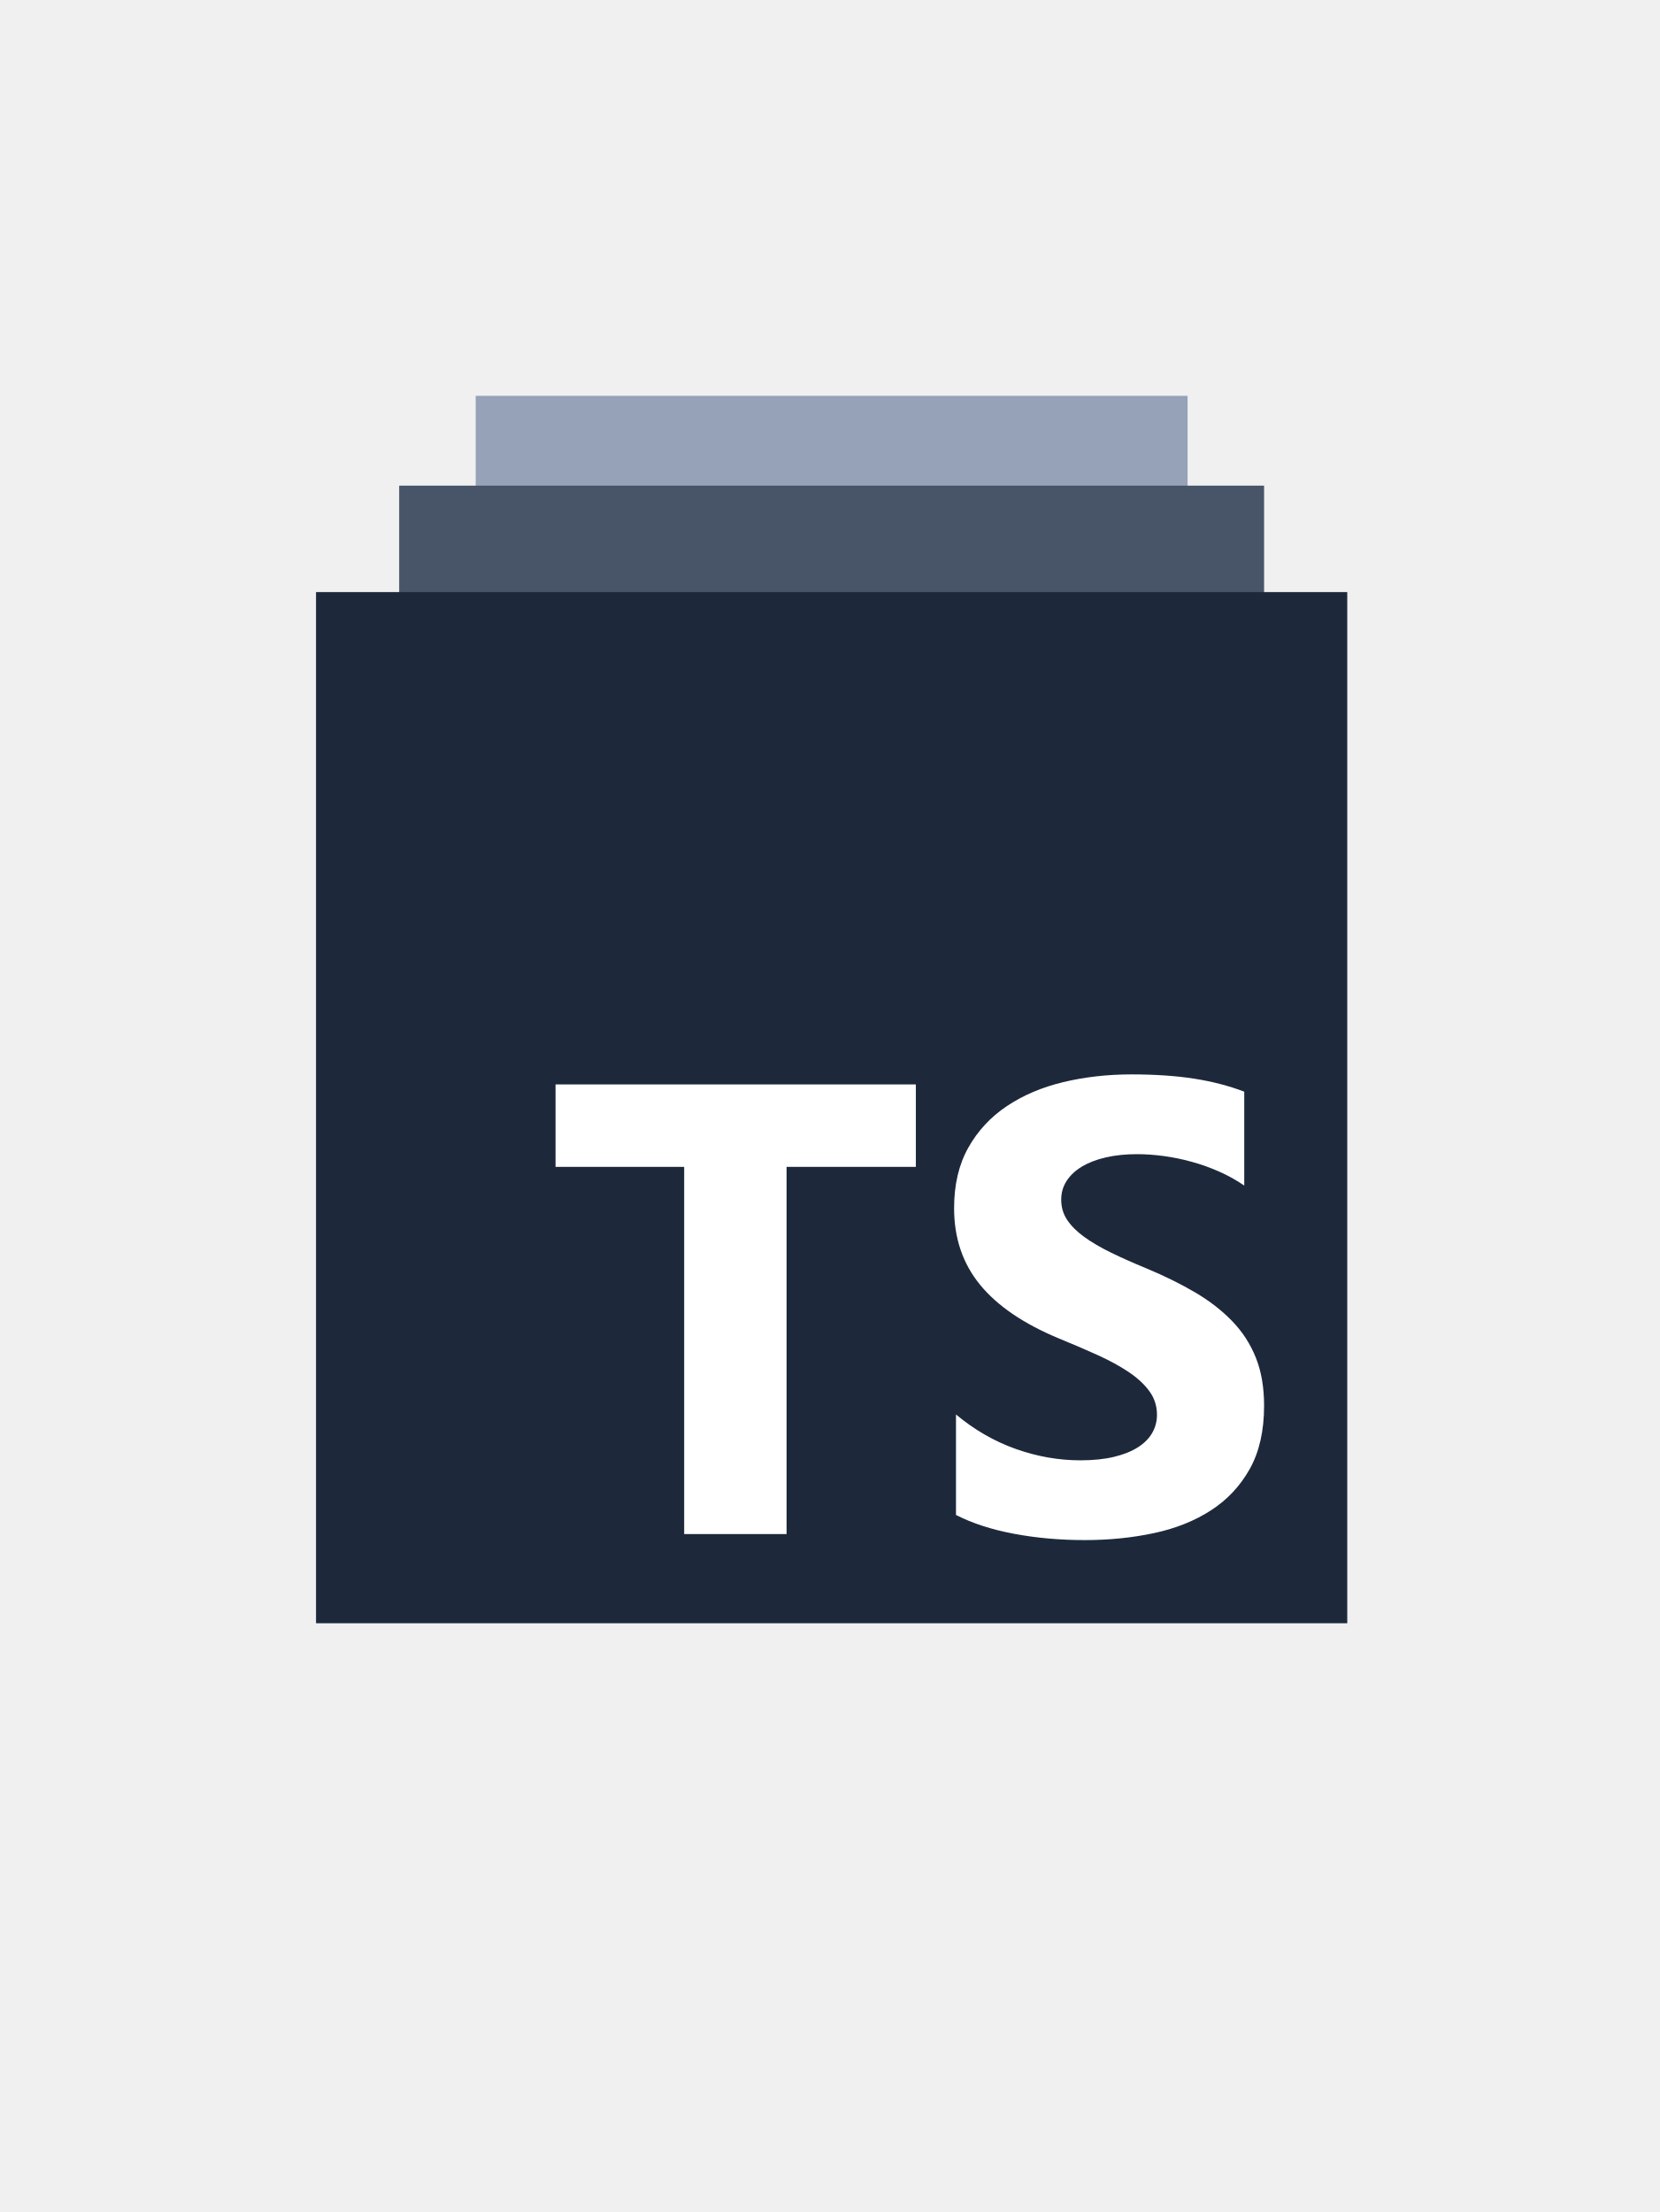
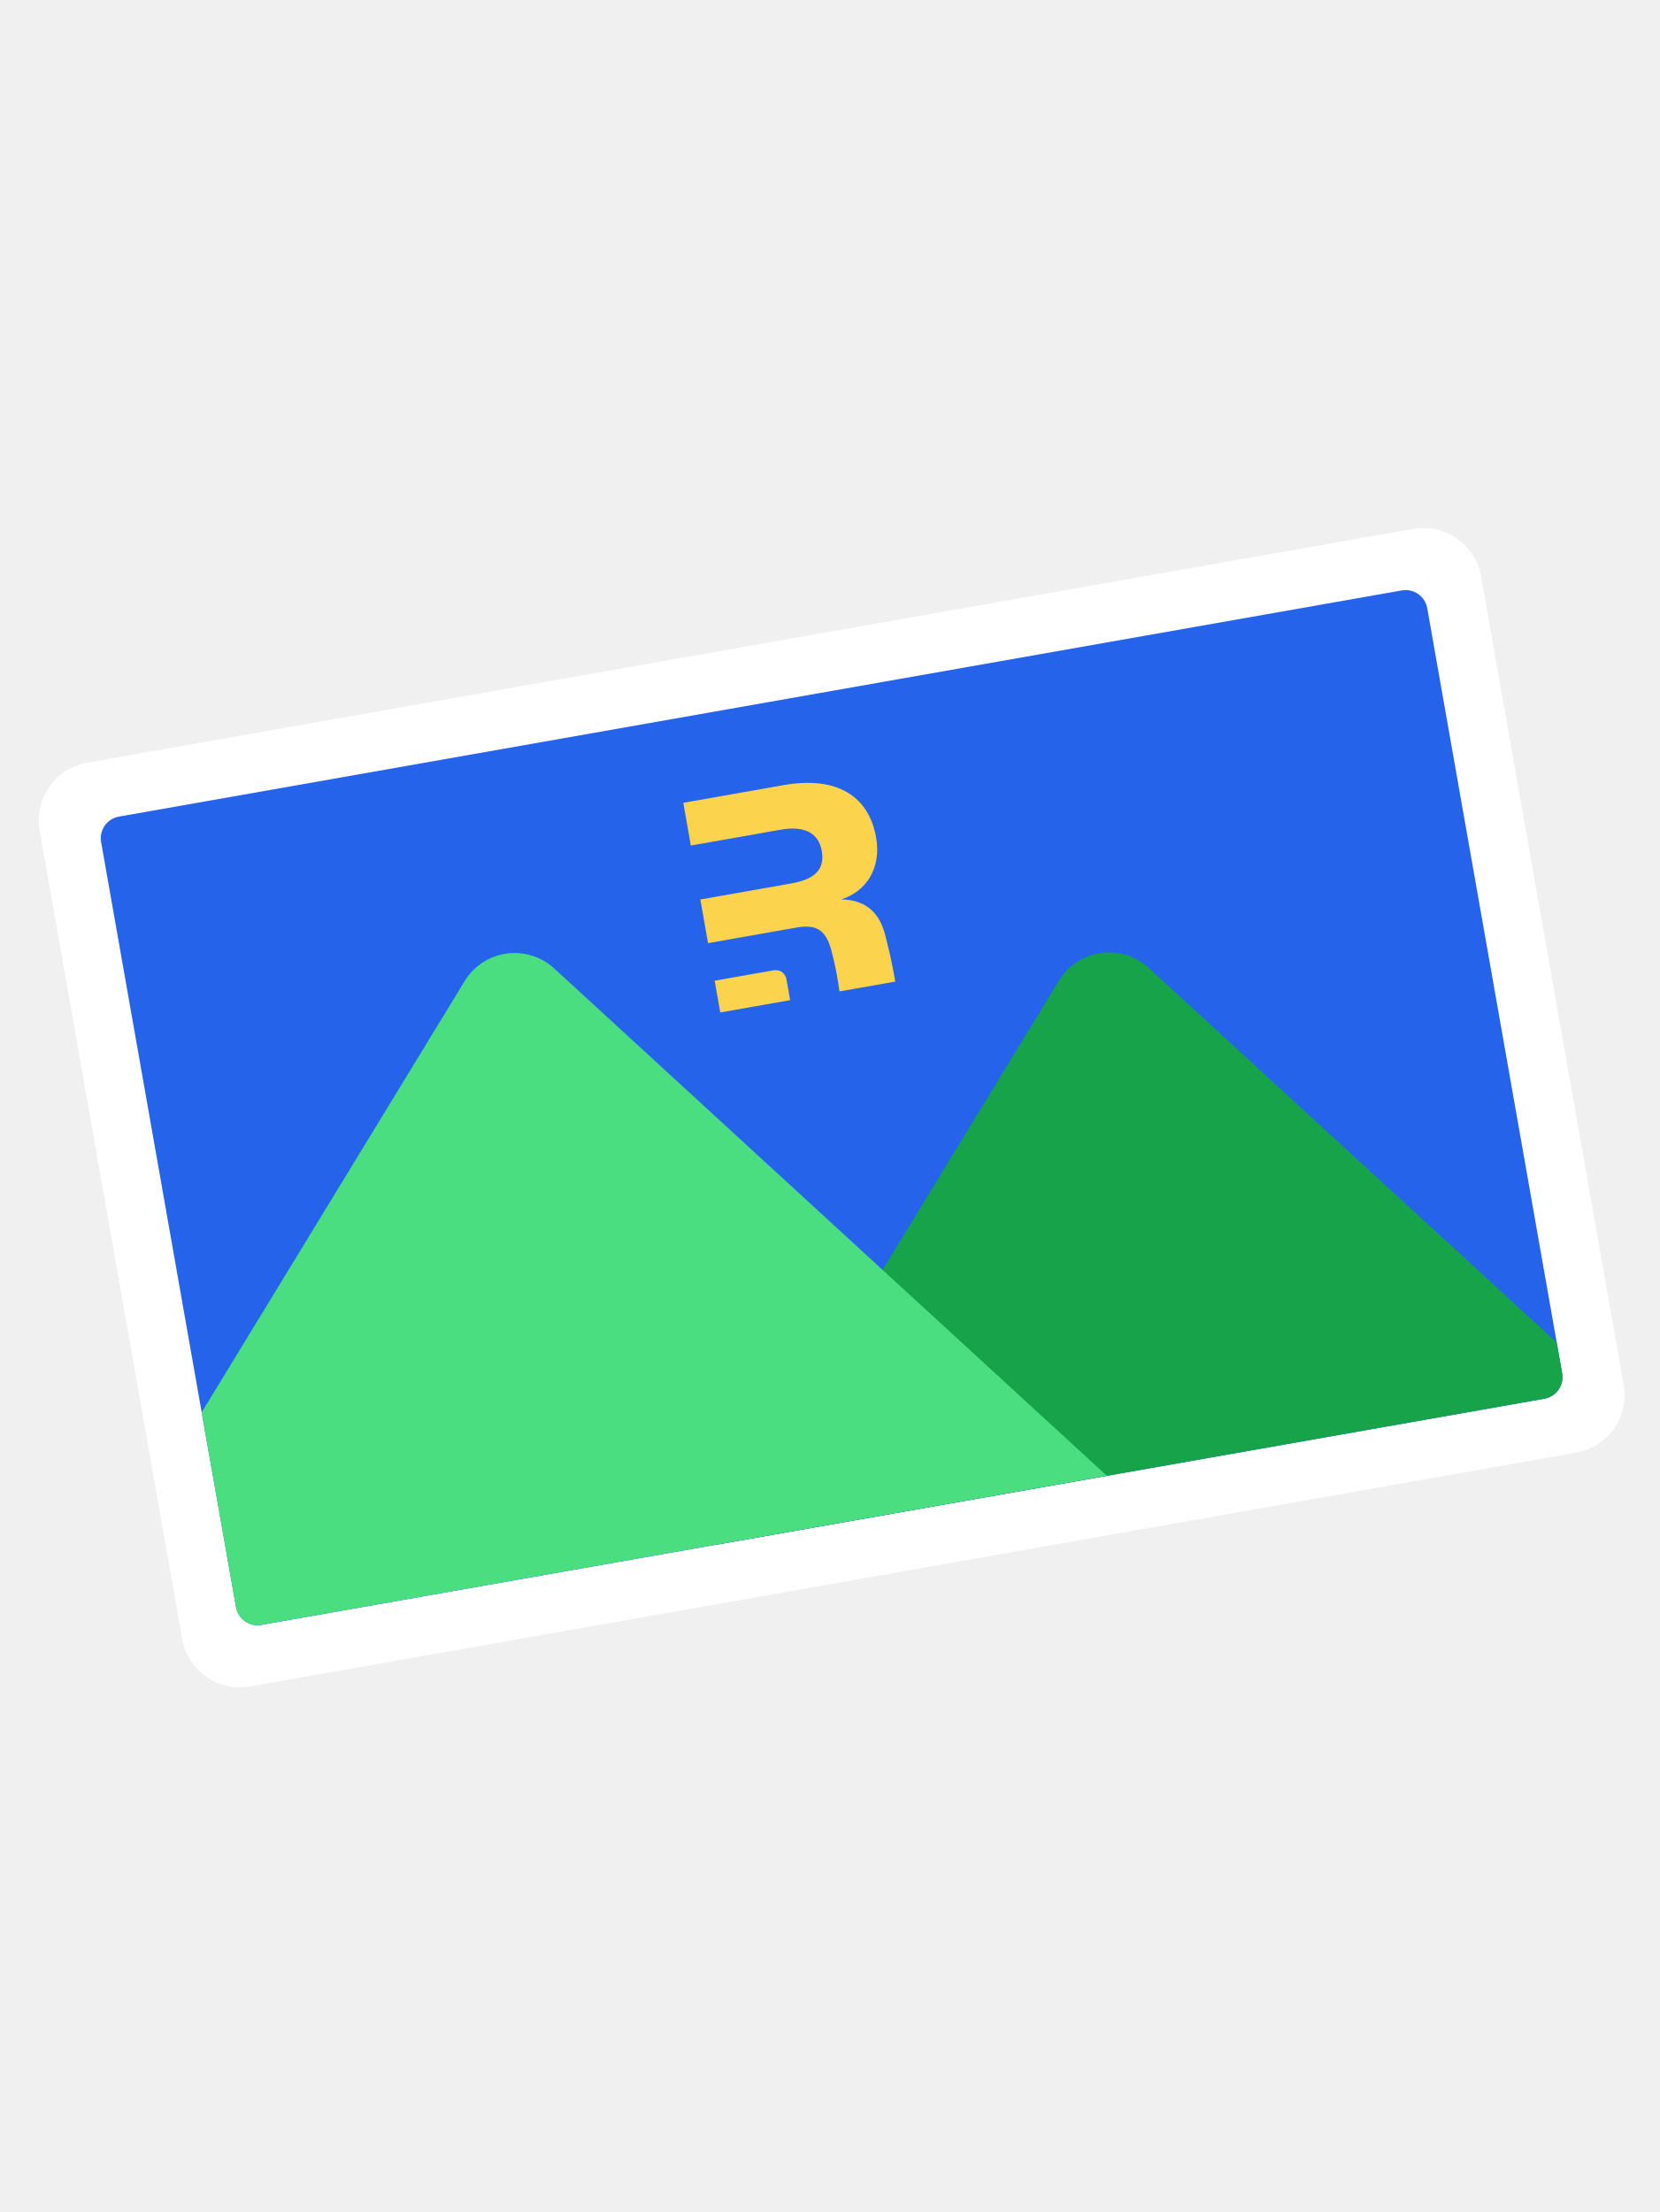
- <svg xmlns="http://www.w3.org/2000/svg" width="499px" height="665px" viewBox="0 0 499 665" version="1.1">
+ <svg xmlns="http://www.w3.org/2000/svg" xmlns:xlink="http://www.w3.org/1999/xlink" width="499px" height="665px" viewBox="0 0 499 665" version="1.1">
+   <defs>
+     <path d="M422.4,24.225 L422.4,257.775 C422.4,261.42 419.445,264.375 415.8,264.375 L24.2,264.375 C20.555,264.375 17.6,261.42 17.6,257.775 L17.6,24.225 C17.6,20.58 20.555,17.625 24.2,17.625 L415.8,17.625 C419.445,17.625 422.4,20.58 422.4,24.225 Z" id="path-1" />
+   </defs>
  <g id="thumbnail" stroke="none" stroke-width="1" fill="none" fill-rule="evenodd">
-     <g id="typescript" transform="translate(95, 119)">
-       <rect id="Rectangle-Copy-4" fill="#95A2B8" fill-rule="nonzero" x="48" y="0" width="214" height="214" />
-       <rect id="Rectangle-Copy-4" fill="#485569" fill-rule="nonzero" x="25" y="27" width="260" height="260" />
-       <rect id="Rectangle" fill="#1D293B" fill-rule="nonzero" x="0" y="59" width="310" height="310" />
-       <path d="M192.381,306.239 L192.381,336.448 C197.305,338.965 203.129,340.853 209.853,342.112 C216.577,343.371 223.664,344 231.114,344 C238.375,344 245.272,343.308 251.806,341.923 C258.341,340.539 264.071,338.257 268.995,335.079 C273.92,331.901 277.819,327.747 280.691,322.617 C283.563,317.488 285,311.148 285,303.596 C285,298.12 284.179,293.321 282.538,289.199 C280.896,285.077 278.529,281.411 275.435,278.201 C272.342,274.991 268.632,272.112 264.308,269.563 C259.983,267.014 255.106,264.607 249.676,262.341 C245.698,260.705 242.131,259.116 238.974,257.574 C235.818,256.032 233.135,254.459 230.925,252.854 C228.715,251.249 227.01,249.549 225.811,247.756 C224.611,245.962 224.011,243.933 224.011,241.667 C224.011,239.59 224.548,237.718 225.621,236.05 C226.695,234.382 228.21,232.95 230.167,231.754 C232.125,230.559 234.523,229.63 237.364,228.969 C240.206,228.309 243.362,227.979 246.835,227.979 C249.36,227.979 252.027,228.167 254.837,228.545 C257.646,228.922 260.472,229.505 263.313,230.291 C266.154,231.078 268.916,232.069 271.6,233.265 C274.283,234.461 276.761,235.845 279.034,237.419 L279.034,209.192 C274.425,207.43 269.39,206.124 263.929,205.274 C258.468,204.425 252.201,204 245.13,204 C237.932,204 231.114,204.771 224.674,206.313 C218.235,207.855 212.569,210.262 207.675,213.534 C202.782,216.808 198.915,220.977 196.074,226.043 C193.233,231.109 191.812,237.167 191.812,244.216 C191.812,253.215 194.417,260.894 199.626,267.25 C204.834,273.607 212.742,278.988 223.349,283.393 C227.515,285.093 231.398,286.76 234.997,288.396 C238.596,290.033 241.705,291.732 244.325,293.494 C246.945,295.256 249.013,297.176 250.528,299.253 C252.044,301.33 252.801,303.69 252.801,306.333 C252.801,308.284 252.327,310.093 251.38,311.761 C250.433,313.429 248.997,314.876 247.071,316.104 C245.146,317.331 242.747,318.291 239.874,318.983 C237.001,319.676 233.64,320.021 229.788,320.021 C223.222,320.021 216.72,318.873 210.279,316.576 C203.84,314.279 197.873,310.833 192.381,306.239 L192.381,306.239 Z M141.455,231.808 L180.315,231.808 L180.315,207.017 L72,207.017 L72,231.808 L110.67,231.808 L110.67,342.19 L141.455,342.19 L141.455,231.808 Z" id="Shape" fill="#FFFFFF" />
+     <g id="remix-og-image" transform="translate(250, 333) rotate(-10) translate(-250, -333)translate(30, 192)">
+       <rect id="Rectangle" fill="#FFFFFF" x="0" y="0" width="440" height="282" rx="17.6" />
+       <mask id="mask-2" fill="white">
+         <use xlink:href="#path-1" />
+       </mask>
+       <use id="Rectangle-Copy-5" fill="#2563EB" xlink:href="#path-1" />
+       <path d="M321.145,116.147 L458.272,295.219 L458.272,295.219 C243.039,295.219 135.422,295.219 135.422,295.219 C188.27,235.218 241.117,175.216 293.964,115.215 C300.389,107.921 311.51,107.216 318.805,113.64 C319.665,114.398 320.449,115.237 321.145,116.147 Z" id="Path-15-Copy" fill="#16A34A" mask="url(#mask-2)" />
+       <path d="M145.145,85.304 L282.272,264.375 L282.272,264.375 C67.039,264.375 -40.578,264.375 -40.578,264.375 C12.27,204.374 65.117,144.373 117.964,84.371 C124.389,77.077 135.51,76.372 142.805,82.797 C143.665,83.554 144.449,84.394 145.145,85.304 Z" id="Path-15" fill="#4ADE80" mask="url(#mask-2)" />
+       <path d="M222.589,43 C239.078,43 247.273,50.836 247.273,63.353 C247.273,72.715 241.506,78.821 233.717,79.838 C240.292,81.161 244.136,84.927 244.845,92.355 L244.947,93.722 L245.037,94.999 L245.114,96.193 L245.168,97.094 L245.225,98.157 L245.255,98.764 L245.298,99.727 L245.332,100.637 L245.349,101.16 L245.372,101.999 L245.392,102.957 L245.4,103.42 L245.412,104.762 L245.417,106.163 L245.417,107 L228.412,107 L228.413,106.651 L228.413,106.651 L228.419,105.973 L228.419,105.973 L228.429,105.312 L228.459,103.711 L228.466,103.175 L228.472,102.334 L228.472,102.334 L228.471,101.796 L228.466,101.231 L228.459,100.789 L228.445,100.169 L228.425,99.511 L228.398,98.812 L228.363,98.067 L228.343,97.677 L228.308,97.066 L228.268,96.425 L228.206,95.518 L228.153,94.798 C228.137,94.576 228.12,94.359 228.1,94.147 L228.056,93.73 C227.494,88.809 225.539,86.798 222.191,86.127 L221.909,86.074 C221.719,86.041 221.524,86.012 221.325,85.986 L221.024,85.951 C220.973,85.945 220.922,85.94 220.87,85.935 L220.559,85.908 L220.559,85.908 L220.241,85.885 L220.241,85.885 L219.917,85.868 L219.917,85.868 L219.59,85.855 L219.257,85.847 L218.917,85.843 L218.917,85.843 L192,85.843 L192,72.512 L219.554,72.512 C220.005,72.512 220.441,72.503 220.864,72.486 L221.282,72.465 L221.282,72.465 L221.691,72.439 L221.691,72.439 L222.09,72.407 C222.156,72.401 222.221,72.394 222.286,72.388 L222.672,72.346 C222.926,72.317 223.174,72.282 223.415,72.244 L223.773,72.184 C228.244,71.374 230.479,69.004 230.479,64.38 C230.479,59.19 226.838,56.045 219.554,56.045 L192,56.045 L192,43 L222.589,43 Z M209.729,97.303 C211.929,97.303 212.849,98.51 213.177,99.665 L213.221,99.831 L213.221,99.831 L213.256,99.996 L213.279,100.126 L213.289,100.19 L213.306,100.317 L213.318,100.441 L213.323,100.502 L213.33,100.622 L213.332,100.68 L213.333,100.794 L213.333,107 L192,107 L192,97.303 L209.729,97.303 Z" id="remix" fill="#FCD34D" fill-rule="nonzero" mask="url(#mask-2)" />
    </g>
  </g>
</svg>
